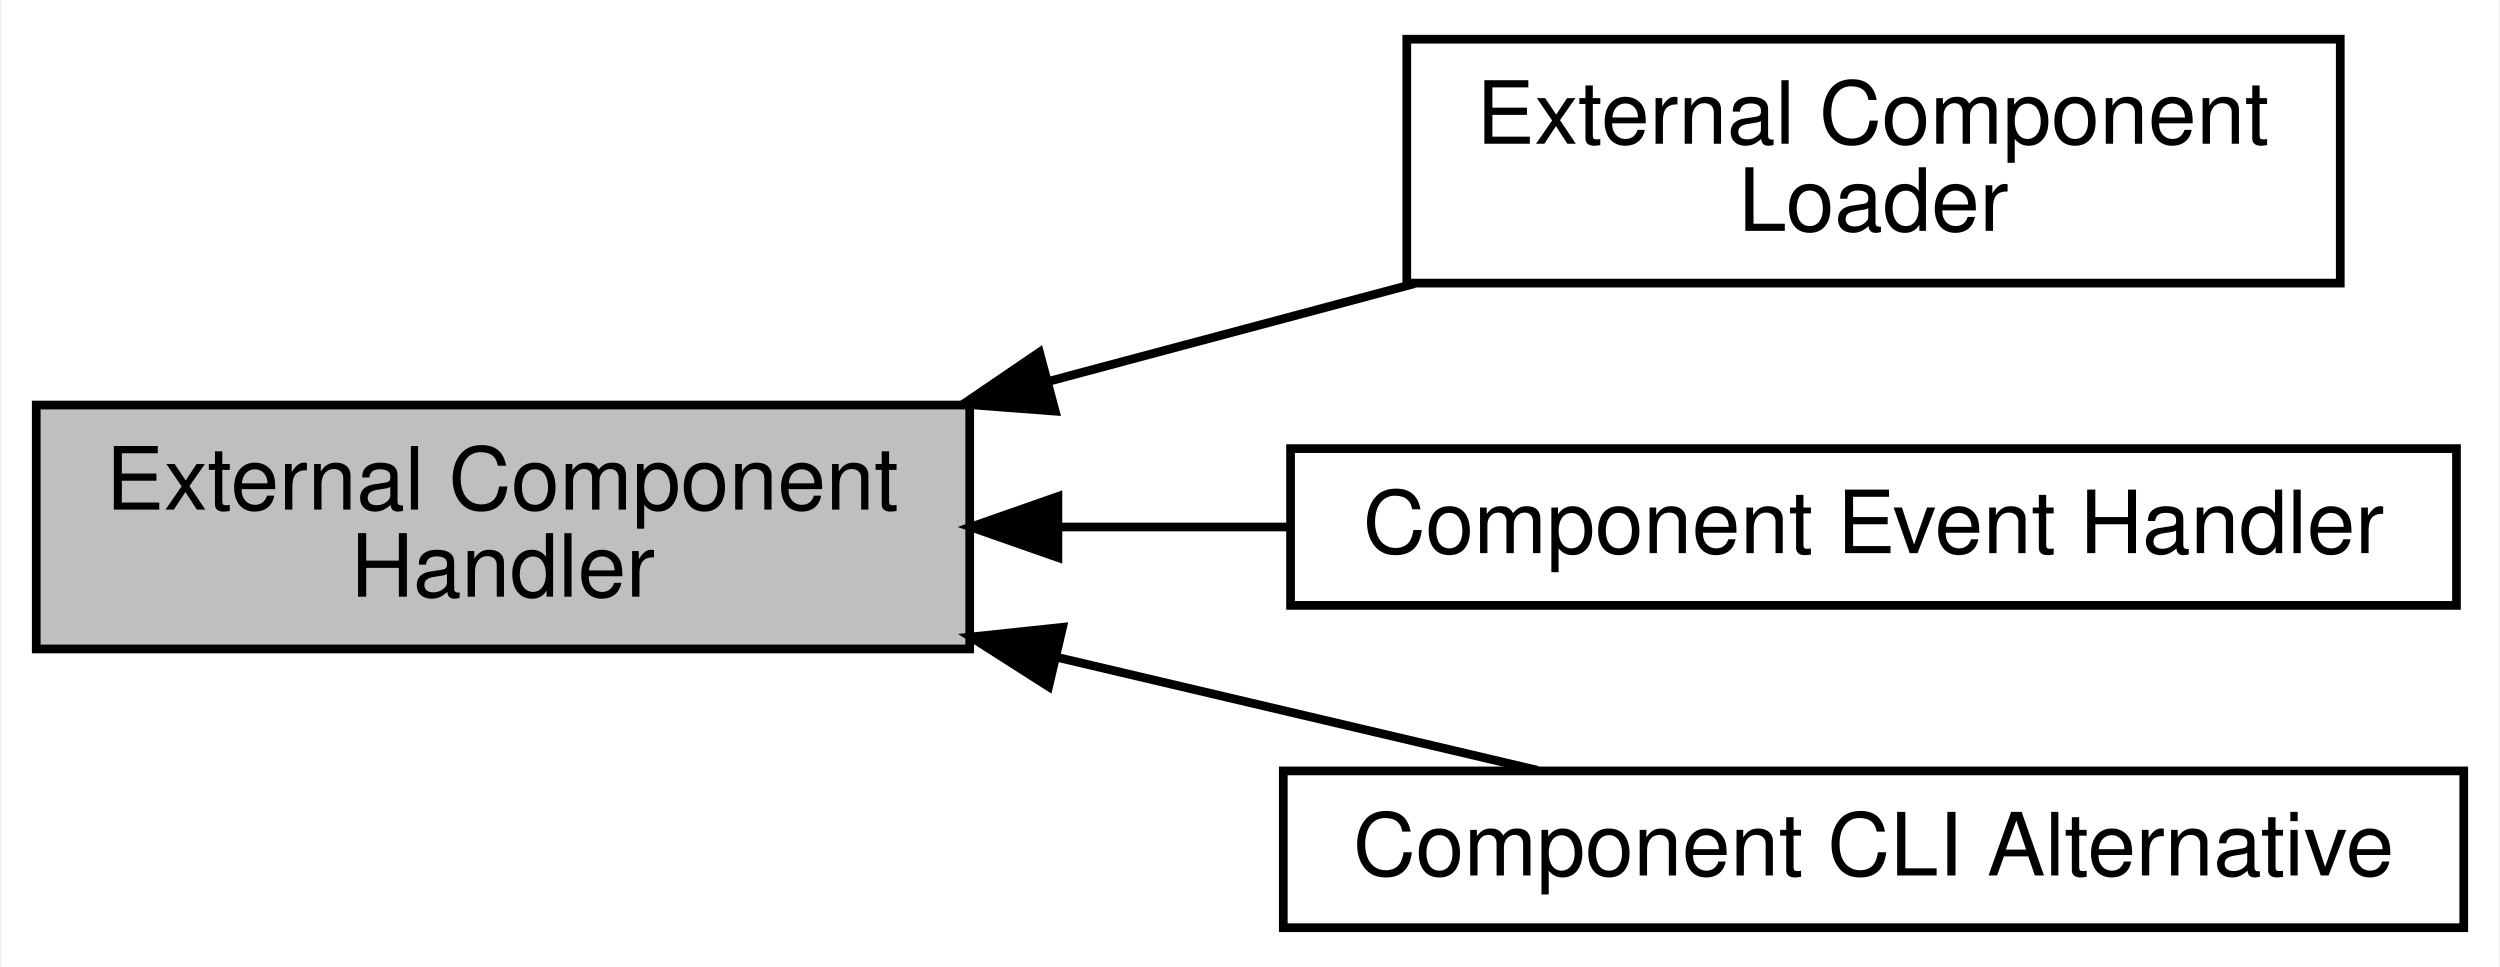
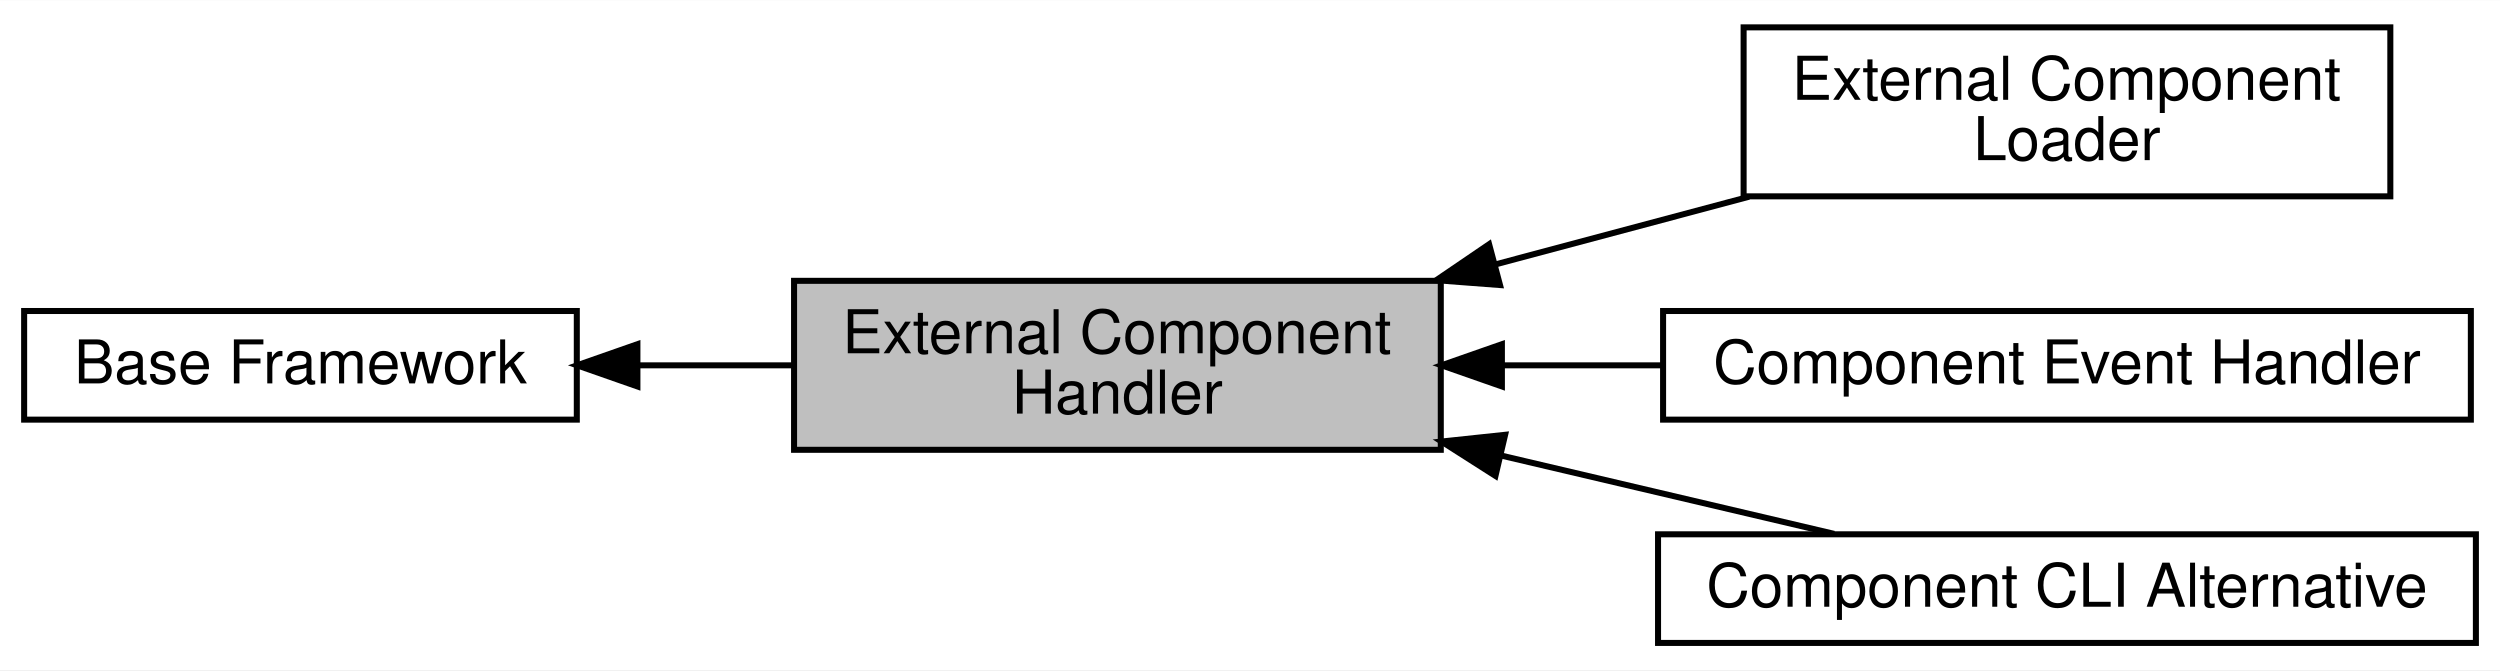
- <svg xmlns="http://www.w3.org/2000/svg" xmlns:xlink="http://www.w3.org/1999/xlink" width="287pt" height="111pt" viewBox="0.00 0.00 286.68 111.00">
+ <svg xmlns="http://www.w3.org/2000/svg" xmlns:xlink="http://www.w3.org/1999/xlink" width="414pt" height="111pt" viewBox="0.00 0.00 414.25 111.00">
  <g id="graph0" class="graph" transform="scale(1 1) rotate(0) translate(4 107)">
-     <polygon fill="#ffffff" stroke="transparent" points="-4,4 -4,-107 282.679,-107 282.679,4 -4,4" />
+     <polygon fill="#ffffff" stroke="transparent" points="-4,4 -4,-107 410.255,-107 410.255,4 -4,4" />
    <g id="node1" class="node">
      <g id="a_node1">
-         <a xlink:href="group__compnt__load.html" target="_top" xlink:title="Functions to execute an external component. ">
-           <polygon fill="#ffffff" stroke="#000000" points="157.339,-74.5 157.339,-102.5 264.502,-102.5 264.502,-74.5 157.339,-74.5" />
-           <text text-anchor="start" x="165.339" y="-90.5" font-family="Helvetica,sans-Serif" font-size="10.00" fill="#000000">External Component</text>
-           <text text-anchor="middle" x="210.92" y="-80.5" font-family="Helvetica,sans-Serif" font-size="10.00" fill="#000000"> Loader</text>
+         <a xlink:href="group__framework.html" target="_top" xlink:title="Base Framework">
+           <polygon fill="#ffffff" stroke="#000000" points="0,-37.5 0,-55.5 91.576,-55.5 91.576,-37.5 0,-37.5" />
+           <text text-anchor="middle" x="45.788" y="-43.5" font-family="Helvetica,sans-Serif" font-size="10.00" fill="#000000">Base Framework</text>
        </a>
      </g>
    </g>
+     <g id="node3" class="node">
+       <polygon fill="#bfbfbf" stroke="#000000" points="127.576,-32.5 127.576,-60.5 234.738,-60.5 234.738,-32.5 127.576,-32.5" />
+       <text text-anchor="start" x="135.576" y="-48.5" font-family="Helvetica,sans-Serif" font-size="10.00" fill="#000000">External Component</text>
+       <text text-anchor="middle" x="181.157" y="-38.5" font-family="Helvetica,sans-Serif" font-size="10.00" fill="#000000"> Handler</text>
+     </g>
+     <g id="edge1" class="edge">
+       <path fill="none" stroke="#000000" d="M101.795,-46.5C110.271,-46.5 118.999,-46.5 127.425,-46.5" />
+       <polygon fill="#000000" stroke="#000000" points="101.618,-43 91.618,-46.5 101.618,-50 101.618,-43" />
+     </g>
    <g id="node2" class="node">
-       <polygon fill="#bfbfbf" stroke="#000000" points="0,-32.5 0,-60.5 107.162,-60.5 107.162,-32.5 0,-32.5" />
-       <text text-anchor="start" x="8" y="-48.5" font-family="Helvetica,sans-Serif" font-size="10.00" fill="#000000">External Component</text>
-       <text text-anchor="middle" x="53.581" y="-38.5" font-family="Helvetica,sans-Serif" font-size="10.00" fill="#000000"> Handler</text>
+       <g id="a_node2">
+         <a xlink:href="group__compnt__load.html" target="_top" xlink:title="Functions to execute an external component. ">
+           <polygon fill="#ffffff" stroke="#000000" points="284.916,-74.5 284.916,-102.5 392.078,-102.5 392.078,-74.5 284.916,-74.5" />
+           <text text-anchor="start" x="292.916" y="-90.5" font-family="Helvetica,sans-Serif" font-size="10.00" fill="#000000">External Component</text>
+           <text text-anchor="middle" x="338.497" y="-80.5" font-family="Helvetica,sans-Serif" font-size="10.00" fill="#000000"> Loader</text>
+         </a>
+       </g>
+     </g>
+     <g id="edge4" class="edge">
+       <path fill="none" stroke="#000000" d="M243.942,-63.26C257.817,-66.964 272.381,-70.851 285.807,-74.435" />
+       <polygon fill="#000000" stroke="#000000" points="244.551,-59.8 233.987,-60.602 242.746,-66.563 244.551,-59.8" />
+     </g>
+     <g id="node4" class="node">
+       <g id="a_node4">
+         <a xlink:href="group__compnt__event.html" target="_top" xlink:title="Functions to manage events for external components. ">
+           <polygon fill="#ffffff" stroke="#000000" points="271.573,-37.5 271.573,-55.5 405.42,-55.5 405.42,-37.5 271.573,-37.5" />
+           <text text-anchor="middle" x="338.497" y="-43.5" font-family="Helvetica,sans-Serif" font-size="10.00" fill="#000000">Component Event Handler</text>
+         </a>
+       </g>
    </g>
    <g id="edge3" class="edge">
-       <path fill="none" stroke="#000000" d="M116.366,-63.26C130.241,-66.964 144.804,-70.851 158.23,-74.435" />
-       <polygon fill="#000000" stroke="#000000" points="116.975,-59.8 106.41,-60.602 115.169,-66.563 116.975,-59.8" />
+       <path fill="none" stroke="#000000" d="M244.949,-46.5C253.662,-46.5 262.627,-46.5 271.396,-46.5" />
+       <polygon fill="#000000" stroke="#000000" points="244.864,-43 234.864,-46.5 244.864,-50 244.864,-43" />
    </g>
-     <g id="node3" class="node">
-       <g id="a_node3">
-         <a xlink:href="group__compnt__event.html" target="_top" xlink:title="Functions to manage events for external components. ">
-           <polygon fill="#ffffff" stroke="#000000" points="143.997,-37.5 143.997,-55.5 277.844,-55.5 277.844,-37.5 143.997,-37.5" />
-           <text text-anchor="middle" x="210.92" y="-43.5" font-family="Helvetica,sans-Serif" font-size="10.00" fill="#000000">Component Event Handler</text>
+     <g id="node5" class="node">
+       <g id="a_node5">
+         <a xlink:href="group__compnt__alt.html" target="_top" xlink:title="Functions to convert CLI messages to logging messages. ">
+           <polygon fill="#ffffff" stroke="#000000" points="270.738,-.5 270.738,-18.5 406.255,-18.5 406.255,-.5 270.738,-.5" />
+           <text text-anchor="middle" x="338.497" y="-6.5" font-family="Helvetica,sans-Serif" font-size="10.00" fill="#000000">Component CLI Alternative</text>
        </a>
      </g>
    </g>
    <g id="edge2" class="edge">
-       <path fill="none" stroke="#000000" d="M117.373,-46.5C126.086,-46.5 135.051,-46.5 143.82,-46.5" />
-       <polygon fill="#000000" stroke="#000000" points="117.288,-43 107.288,-46.5 117.288,-50 117.288,-43" />
-     </g>
-     <g id="node4" class="node">
-       <g id="a_node4">
-         <a xlink:href="group__compnt__alt.html" target="_top" xlink:title="Functions to convert CLI messages to logging messages. ">
-           <polygon fill="#ffffff" stroke="#000000" points="143.162,-.5 143.162,-18.5 278.679,-18.5 278.679,-.5 143.162,-.5" />
-           <text text-anchor="middle" x="210.92" y="-6.5" font-family="Helvetica,sans-Serif" font-size="10.00" fill="#000000">Component CLI Alternative</text>
-         </a>
-       </g>
-     </g>
-     <g id="edge1" class="edge">
-       <path fill="none" stroke="#000000" d="M117.218,-31.535C135.894,-27.143 155.743,-22.476 172.343,-18.572" />
-       <polygon fill="#000000" stroke="#000000" points="116.222,-28.174 107.288,-33.87 117.824,-34.988 116.222,-28.174" />
+       <path fill="none" stroke="#000000" d="M244.794,-31.535C263.47,-27.143 283.32,-22.476 299.919,-18.572" />
+       <polygon fill="#000000" stroke="#000000" points="243.798,-28.174 234.864,-33.87 245.4,-34.988 243.798,-28.174" />
    </g>
  </g>
</svg>
